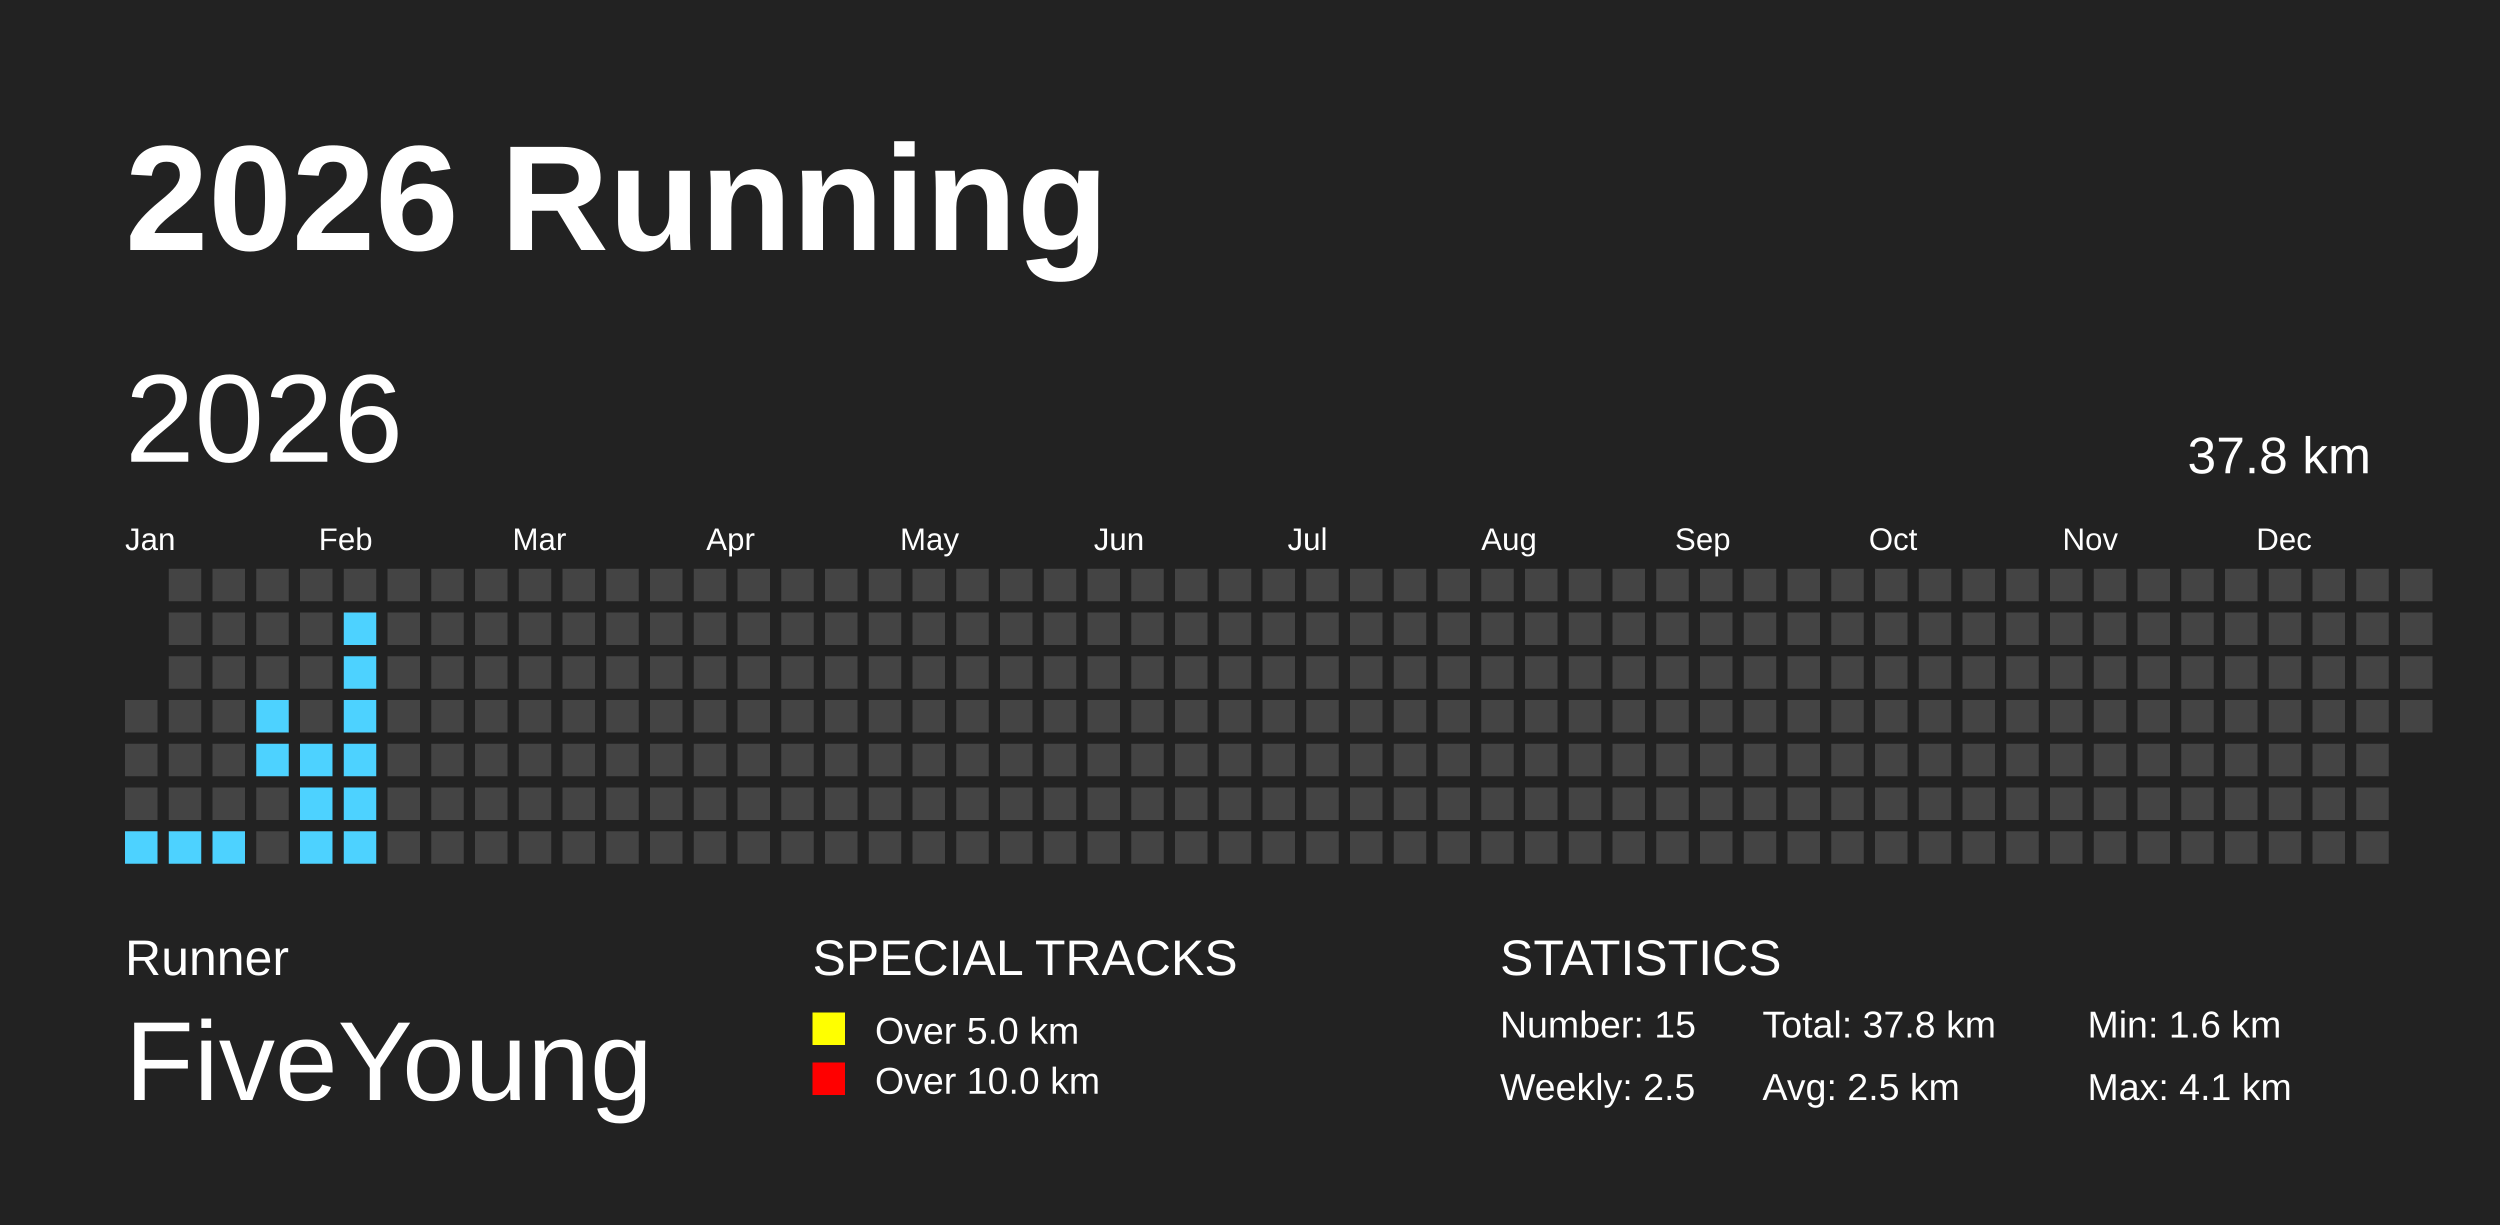
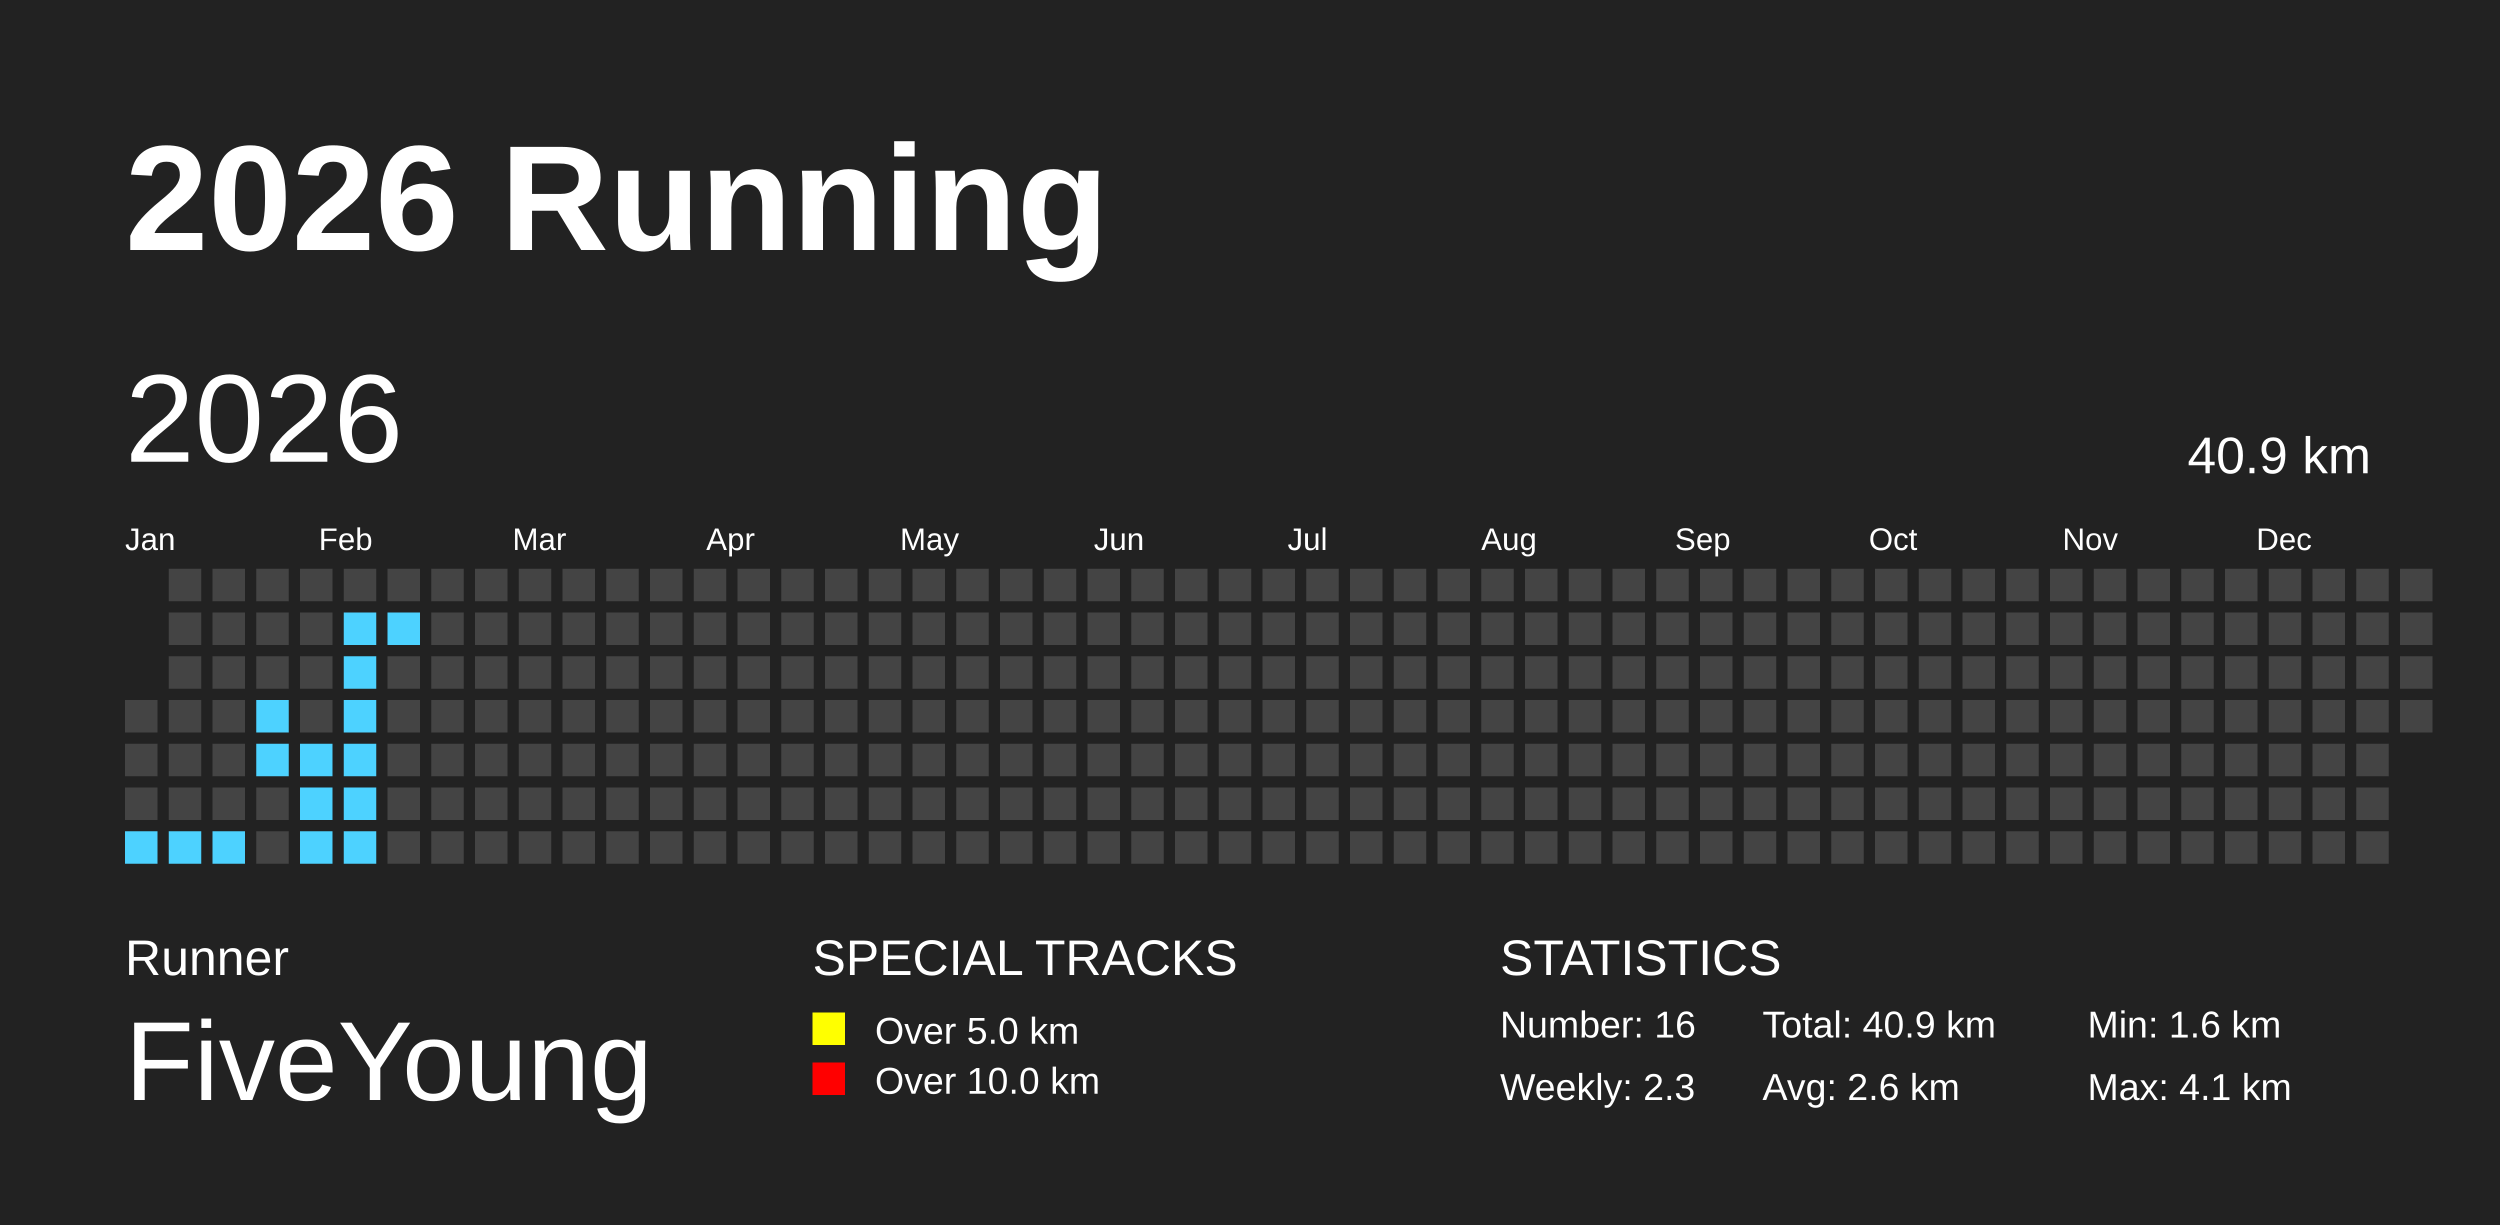
<svg xmlns="http://www.w3.org/2000/svg" baseProfile="full" height="98mm" version="1.1" viewBox="0,0,200,98" width="200mm">
  <defs />
  <rect fill="#222222" height="98" width="200" x="0" y="0" />
  <text fill="#FFFFFF" style="font-size:12px; font-family:Arial; font-weight:bold;" x="10" y="20">2026 Running</text>
  <text fill="#FFFFFF" style="font-size:4px; font-family:Arial" x="10" y="78">Runner</text>
  <text fill="#FFFFFF" style="font-size:9px; font-family:Arial" x="10" y="88">FiveYoung</text>
  <text fill="#FFFFFF" style="font-size:4px; font-family:Arial" x="65" y="78">SPECIAL TRACKS</text>
  <rect fill="yellow" height="2.6" width="2.6" x="65" y="81" />
  <text fill="#FFFFFF" style="font-size:3px; font-family:Arial" x="70" y="83.5">Over 5.0 km</text>
  <rect fill="red" height="2.6" width="2.6" x="65" y="85" />
  <text fill="#FFFFFF" style="font-size:3px; font-family:Arial" x="70" y="87.5">Over 10.0 km</text>
  <text fill="#FFFFFF" style="font-size:4px; font-family:Arial" x="120" y="78">STATISTICS</text>
-   <text fill="#FFFFFF" style="font-size:3px; font-family:Arial" x="120" y="83">Number: 15</text>
-   <text fill="#FFFFFF" style="font-size:3px; font-family:Arial" x="120" y="88">Weekly: 2.5</text>
-   <text fill="#FFFFFF" style="font-size:3px; font-family:Arial" x="141" y="83">Total: 37.8 km</text>
-   <text fill="#FFFFFF" style="font-size:3px; font-family:Arial" x="141" y="88">Avg: 2.5 km</text>
+   <text fill="#FFFFFF" style="font-size:3px; font-family:Arial" x="120" y="83">Number: 16</text>
+   <text fill="#FFFFFF" style="font-size:3px; font-family:Arial" x="120" y="88">Weekly: 2.3</text>
+   <text fill="#FFFFFF" style="font-size:3px; font-family:Arial" x="141" y="83">Total: 40.9 km</text>
+   <text fill="#FFFFFF" style="font-size:3px; font-family:Arial" x="141" y="88">Avg: 2.6 km</text>
  <text fill="#FFFFFF" style="font-size:3px; font-family:Arial" x="167" y="83">Min: 1.6 km</text>
  <text fill="#FFFFFF" style="font-size:3px; font-family:Arial" x="167" y="88">Max: 4.1 km</text>
  <text dominant-baseline="hanging" fill="#FFFFFF" style="font-size:10.0px; font-family:Arial;" x="10" y="30">2026</text>
-   <text dominant-baseline="hanging" fill="#FFFFFF" style="font-size:4.125px; font-family:Arial;" x="175" y="35">37.8 km</text>
+   <text dominant-baseline="hanging" fill="#FFFFFF" style="font-size:4.125px; font-family:Arial;" x="175" y="35">40.9 km</text>
  <text fill="#FFFFFF" style="font-size:2.5px; font-family:Arial" x="10.0" y="44">Jan</text>
  <text fill="#FFFFFF" style="font-size:2.5px; font-family:Arial" x="25.5" y="44">Feb</text>
  <text fill="#FFFFFF" style="font-size:2.5px; font-family:Arial" x="41.0" y="44">Mar</text>
  <text fill="#FFFFFF" style="font-size:2.5px; font-family:Arial" x="56.5" y="44">Apr</text>
  <text fill="#FFFFFF" style="font-size:2.5px; font-family:Arial" x="72.0" y="44">May</text>
  <text fill="#FFFFFF" style="font-size:2.5px; font-family:Arial" x="87.5" y="44">Jun</text>
  <text fill="#FFFFFF" style="font-size:2.5px; font-family:Arial" x="103.0" y="44">Jul</text>
  <text fill="#FFFFFF" style="font-size:2.5px; font-family:Arial" x="118.5" y="44">Aug</text>
  <text fill="#FFFFFF" style="font-size:2.5px; font-family:Arial" x="134.0" y="44">Sep</text>
  <text fill="#FFFFFF" style="font-size:2.5px; font-family:Arial" x="149.5" y="44">Oct</text>
  <text fill="#FFFFFF" style="font-size:2.5px; font-family:Arial" x="165.0" y="44">Nov</text>
  <text fill="#FFFFFF" style="font-size:2.5px; font-family:Arial" x="180.5" y="44">Dec</text>
  <rect fill="#444444" height="2.6" width="2.6" x="10.0" y="56.0" />
  <rect fill="#444444" height="2.6" width="2.6" x="10.0" y="59.5" />
  <rect fill="#444444" height="2.6" width="2.6" x="10.0" y="63.0" />
  <rect fill="#4DD2FF" height="2.6" width="2.6" x="10.0" y="66.5" />
  <rect fill="#444444" height="2.6" width="2.6" x="13.5" y="45.5" />
  <rect fill="#444444" height="2.6" width="2.6" x="13.5" y="49.0" />
  <rect fill="#444444" height="2.6" width="2.6" x="13.5" y="52.5" />
  <rect fill="#444444" height="2.6" width="2.6" x="13.5" y="56.0" />
  <rect fill="#444444" height="2.6" width="2.6" x="13.5" y="59.5" />
  <rect fill="#444444" height="2.6" width="2.6" x="13.5" y="63.0" />
  <rect fill="#4DD2FF" height="2.6" width="2.6" x="13.5" y="66.5" />
  <rect fill="#444444" height="2.6" width="2.6" x="17.0" y="45.5" />
  <rect fill="#444444" height="2.6" width="2.6" x="17.0" y="49.0" />
  <rect fill="#444444" height="2.6" width="2.6" x="17.0" y="52.5" />
  <rect fill="#444444" height="2.6" width="2.6" x="17.0" y="56.0" />
  <rect fill="#444444" height="2.6" width="2.6" x="17.0" y="59.5" />
  <rect fill="#444444" height="2.6" width="2.6" x="17.0" y="63.0" />
  <rect fill="#4DD2FF" height="2.6" width="2.6" x="17.0" y="66.5" />
  <rect fill="#444444" height="2.6" width="2.6" x="20.5" y="45.5" />
  <rect fill="#444444" height="2.6" width="2.6" x="20.5" y="49.0" />
  <rect fill="#444444" height="2.6" width="2.6" x="20.5" y="52.5" />
  <rect fill="#4DD2FF" height="2.6" width="2.6" x="20.5" y="56.0" />
  <rect fill="#4DD2FF" height="2.6" width="2.6" x="20.5" y="59.5" />
  <rect fill="#444444" height="2.6" width="2.6" x="20.5" y="63.0" />
  <rect fill="#444444" height="2.6" width="2.6" x="20.5" y="66.5" />
  <rect fill="#444444" height="2.6" width="2.6" x="24.0" y="45.5" />
  <rect fill="#444444" height="2.6" width="2.6" x="24.0" y="49.0" />
  <rect fill="#444444" height="2.6" width="2.6" x="24.0" y="52.5" />
  <rect fill="#444444" height="2.6" width="2.6" x="24.0" y="56.0" />
  <rect fill="#4DD2FF" height="2.6" width="2.6" x="24.0" y="59.5" />
  <rect fill="#4DD2FF" height="2.6" width="2.6" x="24.0" y="63.0" />
  <rect fill="#4DD2FF" height="2.6" width="2.6" x="24.0" y="66.5" />
  <rect fill="#444444" height="2.6" width="2.6" x="27.5" y="45.5" />
  <rect fill="#4DD2FF" height="2.6" width="2.6" x="27.5" y="49.0" />
  <rect fill="#4DD2FF" height="2.6" width="2.6" x="27.5" y="52.5" />
  <rect fill="#4DD2FF" height="2.6" width="2.6" x="27.5" y="56.0" />
  <rect fill="#4DD2FF" height="2.6" width="2.6" x="27.5" y="59.5" />
  <rect fill="#4DD2FF" height="2.6" width="2.6" x="27.5" y="63.0" />
  <rect fill="#4DD2FF" height="2.6" width="2.6" x="27.5" y="66.5" />
  <rect fill="#444444" height="2.6" width="2.6" x="31.0" y="45.5" />
-   <rect fill="#444444" height="2.6" width="2.6" x="31.0" y="49.0" />
+   <rect fill="#4DD2FF" height="2.6" width="2.6" x="31.0" y="49.0" />
  <rect fill="#444444" height="2.6" width="2.6" x="31.0" y="52.5" />
  <rect fill="#444444" height="2.6" width="2.6" x="31.0" y="56.0" />
  <rect fill="#444444" height="2.6" width="2.6" x="31.0" y="59.5" />
  <rect fill="#444444" height="2.6" width="2.6" x="31.0" y="63.0" />
  <rect fill="#444444" height="2.6" width="2.6" x="31.0" y="66.5" />
  <rect fill="#444444" height="2.6" width="2.6" x="34.5" y="45.5" />
  <rect fill="#444444" height="2.6" width="2.6" x="34.5" y="49.0" />
  <rect fill="#444444" height="2.6" width="2.6" x="34.5" y="52.5" />
  <rect fill="#444444" height="2.6" width="2.6" x="34.5" y="56.0" />
  <rect fill="#444444" height="2.6" width="2.6" x="34.5" y="59.5" />
  <rect fill="#444444" height="2.6" width="2.6" x="34.5" y="63.0" />
  <rect fill="#444444" height="2.6" width="2.6" x="34.5" y="66.5" />
  <rect fill="#444444" height="2.6" width="2.6" x="38.0" y="45.5" />
  <rect fill="#444444" height="2.6" width="2.6" x="38.0" y="49.0" />
  <rect fill="#444444" height="2.6" width="2.6" x="38.0" y="52.5" />
  <rect fill="#444444" height="2.6" width="2.6" x="38.0" y="56.0" />
  <rect fill="#444444" height="2.6" width="2.6" x="38.0" y="59.5" />
  <rect fill="#444444" height="2.6" width="2.6" x="38.0" y="63.0" />
  <rect fill="#444444" height="2.6" width="2.6" x="38.0" y="66.5" />
  <rect fill="#444444" height="2.6" width="2.6" x="41.5" y="45.5" />
  <rect fill="#444444" height="2.6" width="2.6" x="41.5" y="49.0" />
  <rect fill="#444444" height="2.6" width="2.6" x="41.5" y="52.5" />
  <rect fill="#444444" height="2.6" width="2.6" x="41.5" y="56.0" />
  <rect fill="#444444" height="2.6" width="2.6" x="41.5" y="59.5" />
  <rect fill="#444444" height="2.6" width="2.6" x="41.5" y="63.0" />
  <rect fill="#444444" height="2.6" width="2.6" x="41.5" y="66.5" />
  <rect fill="#444444" height="2.6" width="2.6" x="45.0" y="45.5" />
  <rect fill="#444444" height="2.6" width="2.6" x="45.0" y="49.0" />
  <rect fill="#444444" height="2.6" width="2.6" x="45.0" y="52.5" />
  <rect fill="#444444" height="2.6" width="2.6" x="45.0" y="56.0" />
  <rect fill="#444444" height="2.6" width="2.6" x="45.0" y="59.5" />
  <rect fill="#444444" height="2.6" width="2.6" x="45.0" y="63.0" />
  <rect fill="#444444" height="2.6" width="2.6" x="45.0" y="66.5" />
  <rect fill="#444444" height="2.6" width="2.6" x="48.5" y="45.5" />
  <rect fill="#444444" height="2.6" width="2.6" x="48.5" y="49.0" />
  <rect fill="#444444" height="2.6" width="2.6" x="48.5" y="52.5" />
  <rect fill="#444444" height="2.6" width="2.6" x="48.5" y="56.0" />
  <rect fill="#444444" height="2.6" width="2.6" x="48.5" y="59.5" />
  <rect fill="#444444" height="2.6" width="2.6" x="48.5" y="63.0" />
  <rect fill="#444444" height="2.6" width="2.6" x="48.5" y="66.5" />
  <rect fill="#444444" height="2.6" width="2.6" x="52.0" y="45.5" />
  <rect fill="#444444" height="2.6" width="2.6" x="52.0" y="49.0" />
  <rect fill="#444444" height="2.6" width="2.6" x="52.0" y="52.5" />
  <rect fill="#444444" height="2.6" width="2.6" x="52.0" y="56.0" />
  <rect fill="#444444" height="2.6" width="2.6" x="52.0" y="59.5" />
  <rect fill="#444444" height="2.6" width="2.6" x="52.0" y="63.0" />
  <rect fill="#444444" height="2.6" width="2.6" x="52.0" y="66.5" />
  <rect fill="#444444" height="2.6" width="2.6" x="55.5" y="45.5" />
  <rect fill="#444444" height="2.6" width="2.6" x="55.5" y="49.0" />
  <rect fill="#444444" height="2.6" width="2.6" x="55.5" y="52.5" />
  <rect fill="#444444" height="2.6" width="2.6" x="55.5" y="56.0" />
  <rect fill="#444444" height="2.6" width="2.6" x="55.5" y="59.5" />
  <rect fill="#444444" height="2.6" width="2.6" x="55.5" y="63.0" />
  <rect fill="#444444" height="2.6" width="2.6" x="55.5" y="66.5" />
  <rect fill="#444444" height="2.6" width="2.6" x="59.0" y="45.5" />
  <rect fill="#444444" height="2.6" width="2.6" x="59.0" y="49.0" />
  <rect fill="#444444" height="2.6" width="2.6" x="59.0" y="52.5" />
  <rect fill="#444444" height="2.6" width="2.6" x="59.0" y="56.0" />
  <rect fill="#444444" height="2.6" width="2.6" x="59.0" y="59.5" />
  <rect fill="#444444" height="2.6" width="2.6" x="59.0" y="63.0" />
  <rect fill="#444444" height="2.6" width="2.6" x="59.0" y="66.5" />
  <rect fill="#444444" height="2.6" width="2.6" x="62.5" y="45.5" />
  <rect fill="#444444" height="2.6" width="2.6" x="62.5" y="49.0" />
  <rect fill="#444444" height="2.6" width="2.6" x="62.5" y="52.5" />
  <rect fill="#444444" height="2.6" width="2.6" x="62.5" y="56.0" />
  <rect fill="#444444" height="2.6" width="2.6" x="62.5" y="59.5" />
  <rect fill="#444444" height="2.6" width="2.6" x="62.5" y="63.0" />
  <rect fill="#444444" height="2.6" width="2.6" x="62.5" y="66.5" />
  <rect fill="#444444" height="2.6" width="2.6" x="66.0" y="45.5" />
  <rect fill="#444444" height="2.6" width="2.6" x="66.0" y="49.0" />
  <rect fill="#444444" height="2.6" width="2.6" x="66.0" y="52.5" />
  <rect fill="#444444" height="2.6" width="2.6" x="66.0" y="56.0" />
  <rect fill="#444444" height="2.6" width="2.6" x="66.0" y="59.5" />
  <rect fill="#444444" height="2.6" width="2.6" x="66.0" y="63.0" />
  <rect fill="#444444" height="2.6" width="2.6" x="66.0" y="66.5" />
  <rect fill="#444444" height="2.6" width="2.6" x="69.5" y="45.5" />
  <rect fill="#444444" height="2.6" width="2.6" x="69.5" y="49.0" />
  <rect fill="#444444" height="2.6" width="2.6" x="69.5" y="52.5" />
  <rect fill="#444444" height="2.6" width="2.6" x="69.5" y="56.0" />
  <rect fill="#444444" height="2.6" width="2.6" x="69.5" y="59.5" />
  <rect fill="#444444" height="2.6" width="2.6" x="69.5" y="63.0" />
  <rect fill="#444444" height="2.6" width="2.6" x="69.5" y="66.5" />
  <rect fill="#444444" height="2.6" width="2.6" x="73.0" y="45.5" />
  <rect fill="#444444" height="2.6" width="2.6" x="73.0" y="49.0" />
  <rect fill="#444444" height="2.6" width="2.6" x="73.0" y="52.5" />
  <rect fill="#444444" height="2.6" width="2.6" x="73.0" y="56.0" />
  <rect fill="#444444" height="2.6" width="2.6" x="73.0" y="59.5" />
  <rect fill="#444444" height="2.6" width="2.6" x="73.0" y="63.0" />
  <rect fill="#444444" height="2.6" width="2.6" x="73.0" y="66.5" />
  <rect fill="#444444" height="2.6" width="2.6" x="76.5" y="45.5" />
  <rect fill="#444444" height="2.6" width="2.6" x="76.5" y="49.0" />
  <rect fill="#444444" height="2.6" width="2.6" x="76.5" y="52.5" />
  <rect fill="#444444" height="2.6" width="2.6" x="76.5" y="56.0" />
  <rect fill="#444444" height="2.6" width="2.6" x="76.5" y="59.5" />
  <rect fill="#444444" height="2.6" width="2.6" x="76.5" y="63.0" />
  <rect fill="#444444" height="2.6" width="2.6" x="76.5" y="66.5" />
  <rect fill="#444444" height="2.6" width="2.6" x="80.0" y="45.5" />
  <rect fill="#444444" height="2.6" width="2.6" x="80.0" y="49.0" />
  <rect fill="#444444" height="2.6" width="2.6" x="80.0" y="52.5" />
  <rect fill="#444444" height="2.6" width="2.6" x="80.0" y="56.0" />
  <rect fill="#444444" height="2.6" width="2.6" x="80.0" y="59.5" />
  <rect fill="#444444" height="2.6" width="2.6" x="80.0" y="63.0" />
  <rect fill="#444444" height="2.6" width="2.6" x="80.0" y="66.5" />
  <rect fill="#444444" height="2.6" width="2.6" x="83.5" y="45.5" />
  <rect fill="#444444" height="2.6" width="2.6" x="83.5" y="49.0" />
  <rect fill="#444444" height="2.6" width="2.6" x="83.5" y="52.5" />
  <rect fill="#444444" height="2.6" width="2.6" x="83.5" y="56.0" />
  <rect fill="#444444" height="2.6" width="2.6" x="83.5" y="59.5" />
  <rect fill="#444444" height="2.6" width="2.6" x="83.5" y="63.0" />
  <rect fill="#444444" height="2.6" width="2.6" x="83.5" y="66.5" />
  <rect fill="#444444" height="2.6" width="2.6" x="87.0" y="45.5" />
  <rect fill="#444444" height="2.6" width="2.6" x="87.0" y="49.0" />
  <rect fill="#444444" height="2.6" width="2.6" x="87.0" y="52.5" />
  <rect fill="#444444" height="2.6" width="2.6" x="87.0" y="56.0" />
  <rect fill="#444444" height="2.6" width="2.6" x="87.0" y="59.5" />
  <rect fill="#444444" height="2.6" width="2.6" x="87.0" y="63.0" />
  <rect fill="#444444" height="2.6" width="2.6" x="87.0" y="66.5" />
  <rect fill="#444444" height="2.6" width="2.6" x="90.5" y="45.5" />
  <rect fill="#444444" height="2.6" width="2.6" x="90.5" y="49.0" />
  <rect fill="#444444" height="2.6" width="2.6" x="90.5" y="52.5" />
  <rect fill="#444444" height="2.6" width="2.6" x="90.5" y="56.0" />
  <rect fill="#444444" height="2.6" width="2.6" x="90.5" y="59.5" />
  <rect fill="#444444" height="2.6" width="2.6" x="90.5" y="63.0" />
  <rect fill="#444444" height="2.6" width="2.6" x="90.5" y="66.5" />
  <rect fill="#444444" height="2.6" width="2.6" x="94.0" y="45.5" />
  <rect fill="#444444" height="2.6" width="2.6" x="94.0" y="49.0" />
  <rect fill="#444444" height="2.6" width="2.6" x="94.0" y="52.5" />
  <rect fill="#444444" height="2.6" width="2.6" x="94.0" y="56.0" />
  <rect fill="#444444" height="2.6" width="2.6" x="94.0" y="59.5" />
  <rect fill="#444444" height="2.6" width="2.6" x="94.0" y="63.0" />
  <rect fill="#444444" height="2.6" width="2.6" x="94.0" y="66.5" />
  <rect fill="#444444" height="2.6" width="2.6" x="97.5" y="45.5" />
  <rect fill="#444444" height="2.6" width="2.6" x="97.5" y="49.0" />
  <rect fill="#444444" height="2.6" width="2.6" x="97.5" y="52.5" />
  <rect fill="#444444" height="2.6" width="2.6" x="97.5" y="56.0" />
  <rect fill="#444444" height="2.6" width="2.6" x="97.5" y="59.5" />
  <rect fill="#444444" height="2.6" width="2.6" x="97.5" y="63.0" />
  <rect fill="#444444" height="2.6" width="2.6" x="97.5" y="66.5" />
  <rect fill="#444444" height="2.6" width="2.6" x="101.0" y="45.5" />
  <rect fill="#444444" height="2.6" width="2.6" x="101.0" y="49.0" />
  <rect fill="#444444" height="2.6" width="2.6" x="101.0" y="52.5" />
  <rect fill="#444444" height="2.6" width="2.6" x="101.0" y="56.0" />
  <rect fill="#444444" height="2.6" width="2.6" x="101.0" y="59.5" />
  <rect fill="#444444" height="2.6" width="2.6" x="101.0" y="63.0" />
  <rect fill="#444444" height="2.6" width="2.6" x="101.0" y="66.5" />
  <rect fill="#444444" height="2.6" width="2.6" x="104.5" y="45.5" />
  <rect fill="#444444" height="2.6" width="2.6" x="104.5" y="49.0" />
  <rect fill="#444444" height="2.6" width="2.6" x="104.5" y="52.5" />
  <rect fill="#444444" height="2.6" width="2.6" x="104.5" y="56.0" />
  <rect fill="#444444" height="2.6" width="2.6" x="104.5" y="59.5" />
  <rect fill="#444444" height="2.6" width="2.6" x="104.5" y="63.0" />
  <rect fill="#444444" height="2.6" width="2.6" x="104.5" y="66.5" />
  <rect fill="#444444" height="2.6" width="2.6" x="108.0" y="45.5" />
  <rect fill="#444444" height="2.6" width="2.6" x="108.0" y="49.0" />
  <rect fill="#444444" height="2.6" width="2.6" x="108.0" y="52.5" />
  <rect fill="#444444" height="2.6" width="2.6" x="108.0" y="56.0" />
  <rect fill="#444444" height="2.6" width="2.6" x="108.0" y="59.5" />
  <rect fill="#444444" height="2.6" width="2.6" x="108.0" y="63.0" />
  <rect fill="#444444" height="2.6" width="2.6" x="108.0" y="66.5" />
  <rect fill="#444444" height="2.6" width="2.6" x="111.5" y="45.5" />
  <rect fill="#444444" height="2.6" width="2.6" x="111.5" y="49.0" />
  <rect fill="#444444" height="2.6" width="2.6" x="111.5" y="52.5" />
  <rect fill="#444444" height="2.6" width="2.6" x="111.5" y="56.0" />
  <rect fill="#444444" height="2.6" width="2.6" x="111.5" y="59.5" />
  <rect fill="#444444" height="2.6" width="2.6" x="111.5" y="63.0" />
  <rect fill="#444444" height="2.6" width="2.6" x="111.5" y="66.5" />
  <rect fill="#444444" height="2.6" width="2.6" x="115.0" y="45.5" />
  <rect fill="#444444" height="2.6" width="2.6" x="115.0" y="49.0" />
  <rect fill="#444444" height="2.6" width="2.6" x="115.0" y="52.5" />
  <rect fill="#444444" height="2.6" width="2.6" x="115.0" y="56.0" />
  <rect fill="#444444" height="2.6" width="2.6" x="115.0" y="59.5" />
  <rect fill="#444444" height="2.6" width="2.6" x="115.0" y="63.0" />
  <rect fill="#444444" height="2.6" width="2.6" x="115.0" y="66.5" />
  <rect fill="#444444" height="2.6" width="2.6" x="118.5" y="45.5" />
  <rect fill="#444444" height="2.6" width="2.6" x="118.5" y="49.0" />
  <rect fill="#444444" height="2.6" width="2.6" x="118.5" y="52.5" />
  <rect fill="#444444" height="2.6" width="2.6" x="118.5" y="56.0" />
  <rect fill="#444444" height="2.6" width="2.6" x="118.5" y="59.5" />
  <rect fill="#444444" height="2.6" width="2.6" x="118.5" y="63.0" />
  <rect fill="#444444" height="2.6" width="2.6" x="118.5" y="66.5" />
  <rect fill="#444444" height="2.6" width="2.6" x="122.0" y="45.5" />
  <rect fill="#444444" height="2.6" width="2.6" x="122.0" y="49.0" />
  <rect fill="#444444" height="2.6" width="2.6" x="122.0" y="52.5" />
  <rect fill="#444444" height="2.6" width="2.6" x="122.0" y="56.0" />
  <rect fill="#444444" height="2.6" width="2.6" x="122.0" y="59.5" />
  <rect fill="#444444" height="2.6" width="2.6" x="122.0" y="63.0" />
  <rect fill="#444444" height="2.6" width="2.6" x="122.0" y="66.5" />
  <rect fill="#444444" height="2.6" width="2.6" x="125.5" y="45.5" />
  <rect fill="#444444" height="2.6" width="2.6" x="125.5" y="49.0" />
  <rect fill="#444444" height="2.6" width="2.6" x="125.5" y="52.5" />
  <rect fill="#444444" height="2.6" width="2.6" x="125.5" y="56.0" />
  <rect fill="#444444" height="2.6" width="2.6" x="125.5" y="59.5" />
  <rect fill="#444444" height="2.6" width="2.6" x="125.5" y="63.0" />
  <rect fill="#444444" height="2.6" width="2.6" x="125.5" y="66.5" />
  <rect fill="#444444" height="2.6" width="2.6" x="129.0" y="45.5" />
  <rect fill="#444444" height="2.6" width="2.6" x="129.0" y="49.0" />
  <rect fill="#444444" height="2.6" width="2.6" x="129.0" y="52.5" />
  <rect fill="#444444" height="2.6" width="2.6" x="129.0" y="56.0" />
  <rect fill="#444444" height="2.6" width="2.6" x="129.0" y="59.5" />
  <rect fill="#444444" height="2.6" width="2.6" x="129.0" y="63.0" />
  <rect fill="#444444" height="2.6" width="2.6" x="129.0" y="66.5" />
  <rect fill="#444444" height="2.6" width="2.6" x="132.5" y="45.5" />
  <rect fill="#444444" height="2.6" width="2.6" x="132.5" y="49.0" />
  <rect fill="#444444" height="2.6" width="2.6" x="132.5" y="52.5" />
  <rect fill="#444444" height="2.6" width="2.6" x="132.5" y="56.0" />
  <rect fill="#444444" height="2.6" width="2.6" x="132.5" y="59.5" />
  <rect fill="#444444" height="2.6" width="2.6" x="132.5" y="63.0" />
  <rect fill="#444444" height="2.6" width="2.6" x="132.5" y="66.5" />
  <rect fill="#444444" height="2.6" width="2.6" x="136.0" y="45.5" />
  <rect fill="#444444" height="2.6" width="2.6" x="136.0" y="49.0" />
  <rect fill="#444444" height="2.6" width="2.6" x="136.0" y="52.5" />
  <rect fill="#444444" height="2.6" width="2.6" x="136.0" y="56.0" />
  <rect fill="#444444" height="2.6" width="2.6" x="136.0" y="59.5" />
  <rect fill="#444444" height="2.6" width="2.6" x="136.0" y="63.0" />
  <rect fill="#444444" height="2.6" width="2.6" x="136.0" y="66.5" />
  <rect fill="#444444" height="2.6" width="2.6" x="139.5" y="45.5" />
  <rect fill="#444444" height="2.6" width="2.6" x="139.5" y="49.0" />
  <rect fill="#444444" height="2.6" width="2.6" x="139.5" y="52.5" />
  <rect fill="#444444" height="2.6" width="2.6" x="139.5" y="56.0" />
  <rect fill="#444444" height="2.6" width="2.6" x="139.5" y="59.5" />
  <rect fill="#444444" height="2.6" width="2.6" x="139.5" y="63.0" />
  <rect fill="#444444" height="2.6" width="2.6" x="139.5" y="66.5" />
  <rect fill="#444444" height="2.6" width="2.6" x="143.0" y="45.5" />
  <rect fill="#444444" height="2.6" width="2.6" x="143.0" y="49.0" />
  <rect fill="#444444" height="2.6" width="2.6" x="143.0" y="52.5" />
  <rect fill="#444444" height="2.6" width="2.6" x="143.0" y="56.0" />
  <rect fill="#444444" height="2.6" width="2.6" x="143.0" y="59.5" />
  <rect fill="#444444" height="2.6" width="2.6" x="143.0" y="63.0" />
  <rect fill="#444444" height="2.6" width="2.6" x="143.0" y="66.5" />
  <rect fill="#444444" height="2.6" width="2.6" x="146.5" y="45.5" />
  <rect fill="#444444" height="2.6" width="2.6" x="146.5" y="49.0" />
  <rect fill="#444444" height="2.6" width="2.6" x="146.5" y="52.5" />
  <rect fill="#444444" height="2.6" width="2.6" x="146.5" y="56.0" />
  <rect fill="#444444" height="2.6" width="2.6" x="146.5" y="59.5" />
  <rect fill="#444444" height="2.6" width="2.6" x="146.5" y="63.0" />
  <rect fill="#444444" height="2.6" width="2.6" x="146.5" y="66.5" />
  <rect fill="#444444" height="2.6" width="2.6" x="150.0" y="45.5" />
  <rect fill="#444444" height="2.6" width="2.6" x="150.0" y="49.0" />
  <rect fill="#444444" height="2.6" width="2.6" x="150.0" y="52.5" />
  <rect fill="#444444" height="2.6" width="2.6" x="150.0" y="56.0" />
  <rect fill="#444444" height="2.6" width="2.6" x="150.0" y="59.5" />
  <rect fill="#444444" height="2.6" width="2.6" x="150.0" y="63.0" />
  <rect fill="#444444" height="2.6" width="2.6" x="150.0" y="66.5" />
  <rect fill="#444444" height="2.6" width="2.6" x="153.5" y="45.5" />
  <rect fill="#444444" height="2.6" width="2.6" x="153.5" y="49.0" />
  <rect fill="#444444" height="2.6" width="2.6" x="153.5" y="52.5" />
  <rect fill="#444444" height="2.6" width="2.6" x="153.5" y="56.0" />
  <rect fill="#444444" height="2.6" width="2.6" x="153.5" y="59.5" />
  <rect fill="#444444" height="2.6" width="2.6" x="153.5" y="63.0" />
  <rect fill="#444444" height="2.6" width="2.6" x="153.5" y="66.5" />
  <rect fill="#444444" height="2.6" width="2.6" x="157.0" y="45.5" />
  <rect fill="#444444" height="2.6" width="2.6" x="157.0" y="49.0" />
  <rect fill="#444444" height="2.6" width="2.6" x="157.0" y="52.5" />
  <rect fill="#444444" height="2.6" width="2.6" x="157.0" y="56.0" />
  <rect fill="#444444" height="2.6" width="2.6" x="157.0" y="59.5" />
  <rect fill="#444444" height="2.6" width="2.6" x="157.0" y="63.0" />
  <rect fill="#444444" height="2.6" width="2.6" x="157.0" y="66.5" />
  <rect fill="#444444" height="2.6" width="2.6" x="160.5" y="45.5" />
  <rect fill="#444444" height="2.6" width="2.6" x="160.5" y="49.0" />
  <rect fill="#444444" height="2.6" width="2.6" x="160.5" y="52.5" />
  <rect fill="#444444" height="2.6" width="2.6" x="160.5" y="56.0" />
  <rect fill="#444444" height="2.6" width="2.6" x="160.5" y="59.5" />
  <rect fill="#444444" height="2.6" width="2.6" x="160.5" y="63.0" />
  <rect fill="#444444" height="2.6" width="2.6" x="160.5" y="66.5" />
  <rect fill="#444444" height="2.6" width="2.6" x="164.0" y="45.5" />
  <rect fill="#444444" height="2.6" width="2.6" x="164.0" y="49.0" />
  <rect fill="#444444" height="2.6" width="2.6" x="164.0" y="52.5" />
  <rect fill="#444444" height="2.6" width="2.6" x="164.0" y="56.0" />
  <rect fill="#444444" height="2.6" width="2.6" x="164.0" y="59.5" />
  <rect fill="#444444" height="2.6" width="2.6" x="164.0" y="63.0" />
  <rect fill="#444444" height="2.6" width="2.6" x="164.0" y="66.5" />
  <rect fill="#444444" height="2.6" width="2.6" x="167.5" y="45.5" />
  <rect fill="#444444" height="2.6" width="2.6" x="167.5" y="49.0" />
  <rect fill="#444444" height="2.6" width="2.6" x="167.5" y="52.5" />
  <rect fill="#444444" height="2.6" width="2.6" x="167.5" y="56.0" />
  <rect fill="#444444" height="2.6" width="2.6" x="167.5" y="59.5" />
  <rect fill="#444444" height="2.6" width="2.6" x="167.5" y="63.0" />
  <rect fill="#444444" height="2.6" width="2.6" x="167.5" y="66.5" />
  <rect fill="#444444" height="2.6" width="2.6" x="171.0" y="45.5" />
  <rect fill="#444444" height="2.6" width="2.6" x="171.0" y="49.0" />
  <rect fill="#444444" height="2.6" width="2.6" x="171.0" y="52.5" />
  <rect fill="#444444" height="2.6" width="2.6" x="171.0" y="56.0" />
  <rect fill="#444444" height="2.6" width="2.6" x="171.0" y="59.5" />
  <rect fill="#444444" height="2.6" width="2.6" x="171.0" y="63.0" />
  <rect fill="#444444" height="2.6" width="2.6" x="171.0" y="66.5" />
  <rect fill="#444444" height="2.6" width="2.6" x="174.5" y="45.5" />
  <rect fill="#444444" height="2.6" width="2.6" x="174.5" y="49.0" />
  <rect fill="#444444" height="2.6" width="2.6" x="174.5" y="52.5" />
  <rect fill="#444444" height="2.6" width="2.6" x="174.5" y="56.0" />
  <rect fill="#444444" height="2.6" width="2.6" x="174.5" y="59.5" />
  <rect fill="#444444" height="2.6" width="2.6" x="174.5" y="63.0" />
  <rect fill="#444444" height="2.6" width="2.6" x="174.5" y="66.5" />
  <rect fill="#444444" height="2.6" width="2.6" x="178.0" y="45.5" />
  <rect fill="#444444" height="2.6" width="2.6" x="178.0" y="49.0" />
  <rect fill="#444444" height="2.6" width="2.6" x="178.0" y="52.5" />
  <rect fill="#444444" height="2.6" width="2.6" x="178.0" y="56.0" />
  <rect fill="#444444" height="2.6" width="2.6" x="178.0" y="59.5" />
  <rect fill="#444444" height="2.6" width="2.6" x="178.0" y="63.0" />
  <rect fill="#444444" height="2.6" width="2.6" x="178.0" y="66.5" />
  <rect fill="#444444" height="2.6" width="2.6" x="181.5" y="45.5" />
  <rect fill="#444444" height="2.6" width="2.6" x="181.5" y="49.0" />
  <rect fill="#444444" height="2.6" width="2.6" x="181.5" y="52.5" />
  <rect fill="#444444" height="2.6" width="2.6" x="181.5" y="56.0" />
  <rect fill="#444444" height="2.6" width="2.6" x="181.5" y="59.5" />
  <rect fill="#444444" height="2.6" width="2.6" x="181.5" y="63.0" />
  <rect fill="#444444" height="2.6" width="2.6" x="181.5" y="66.5" />
  <rect fill="#444444" height="2.6" width="2.6" x="185.0" y="45.5" />
  <rect fill="#444444" height="2.6" width="2.6" x="185.0" y="49.0" />
  <rect fill="#444444" height="2.6" width="2.6" x="185.0" y="52.5" />
  <rect fill="#444444" height="2.6" width="2.6" x="185.0" y="56.0" />
  <rect fill="#444444" height="2.6" width="2.6" x="185.0" y="59.5" />
  <rect fill="#444444" height="2.6" width="2.6" x="185.0" y="63.0" />
  <rect fill="#444444" height="2.6" width="2.6" x="185.0" y="66.5" />
  <rect fill="#444444" height="2.6" width="2.6" x="188.5" y="45.5" />
  <rect fill="#444444" height="2.6" width="2.6" x="188.5" y="49.0" />
  <rect fill="#444444" height="2.6" width="2.6" x="188.5" y="52.5" />
  <rect fill="#444444" height="2.6" width="2.6" x="188.5" y="56.0" />
  <rect fill="#444444" height="2.6" width="2.6" x="188.5" y="59.5" />
  <rect fill="#444444" height="2.6" width="2.6" x="188.5" y="63.0" />
  <rect fill="#444444" height="2.6" width="2.6" x="188.5" y="66.5" />
  <rect fill="#444444" height="2.6" width="2.6" x="192.0" y="45.5" />
  <rect fill="#444444" height="2.6" width="2.6" x="192.0" y="49.0" />
  <rect fill="#444444" height="2.6" width="2.6" x="192.0" y="52.5" />
  <rect fill="#444444" height="2.6" width="2.6" x="192.0" y="56.0" />
</svg>
